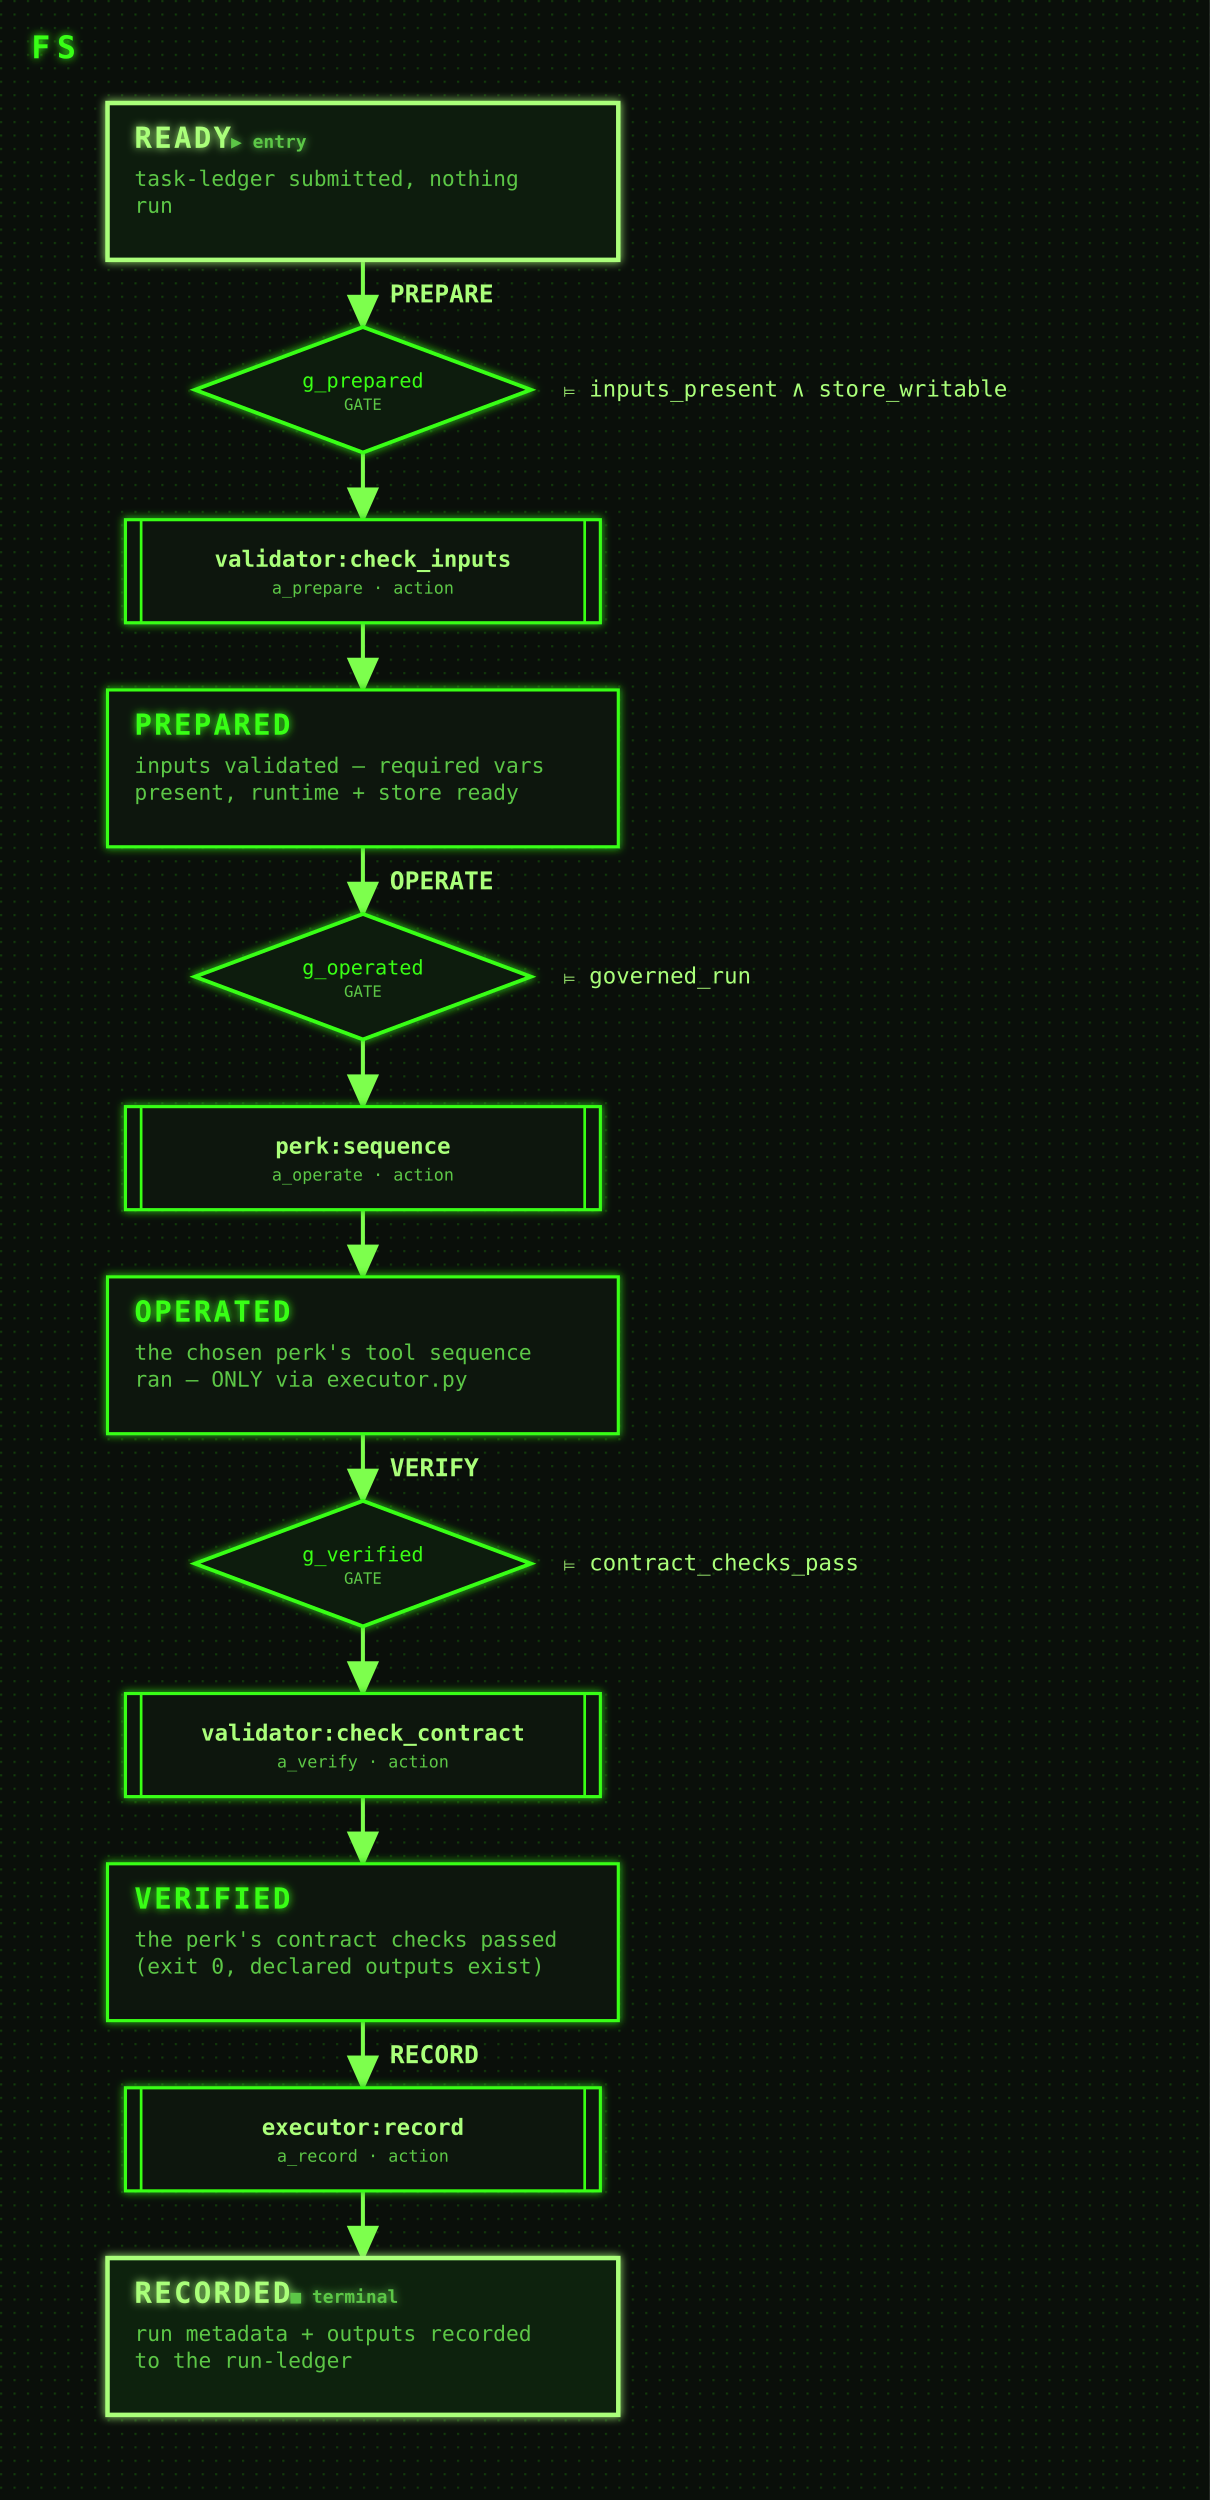
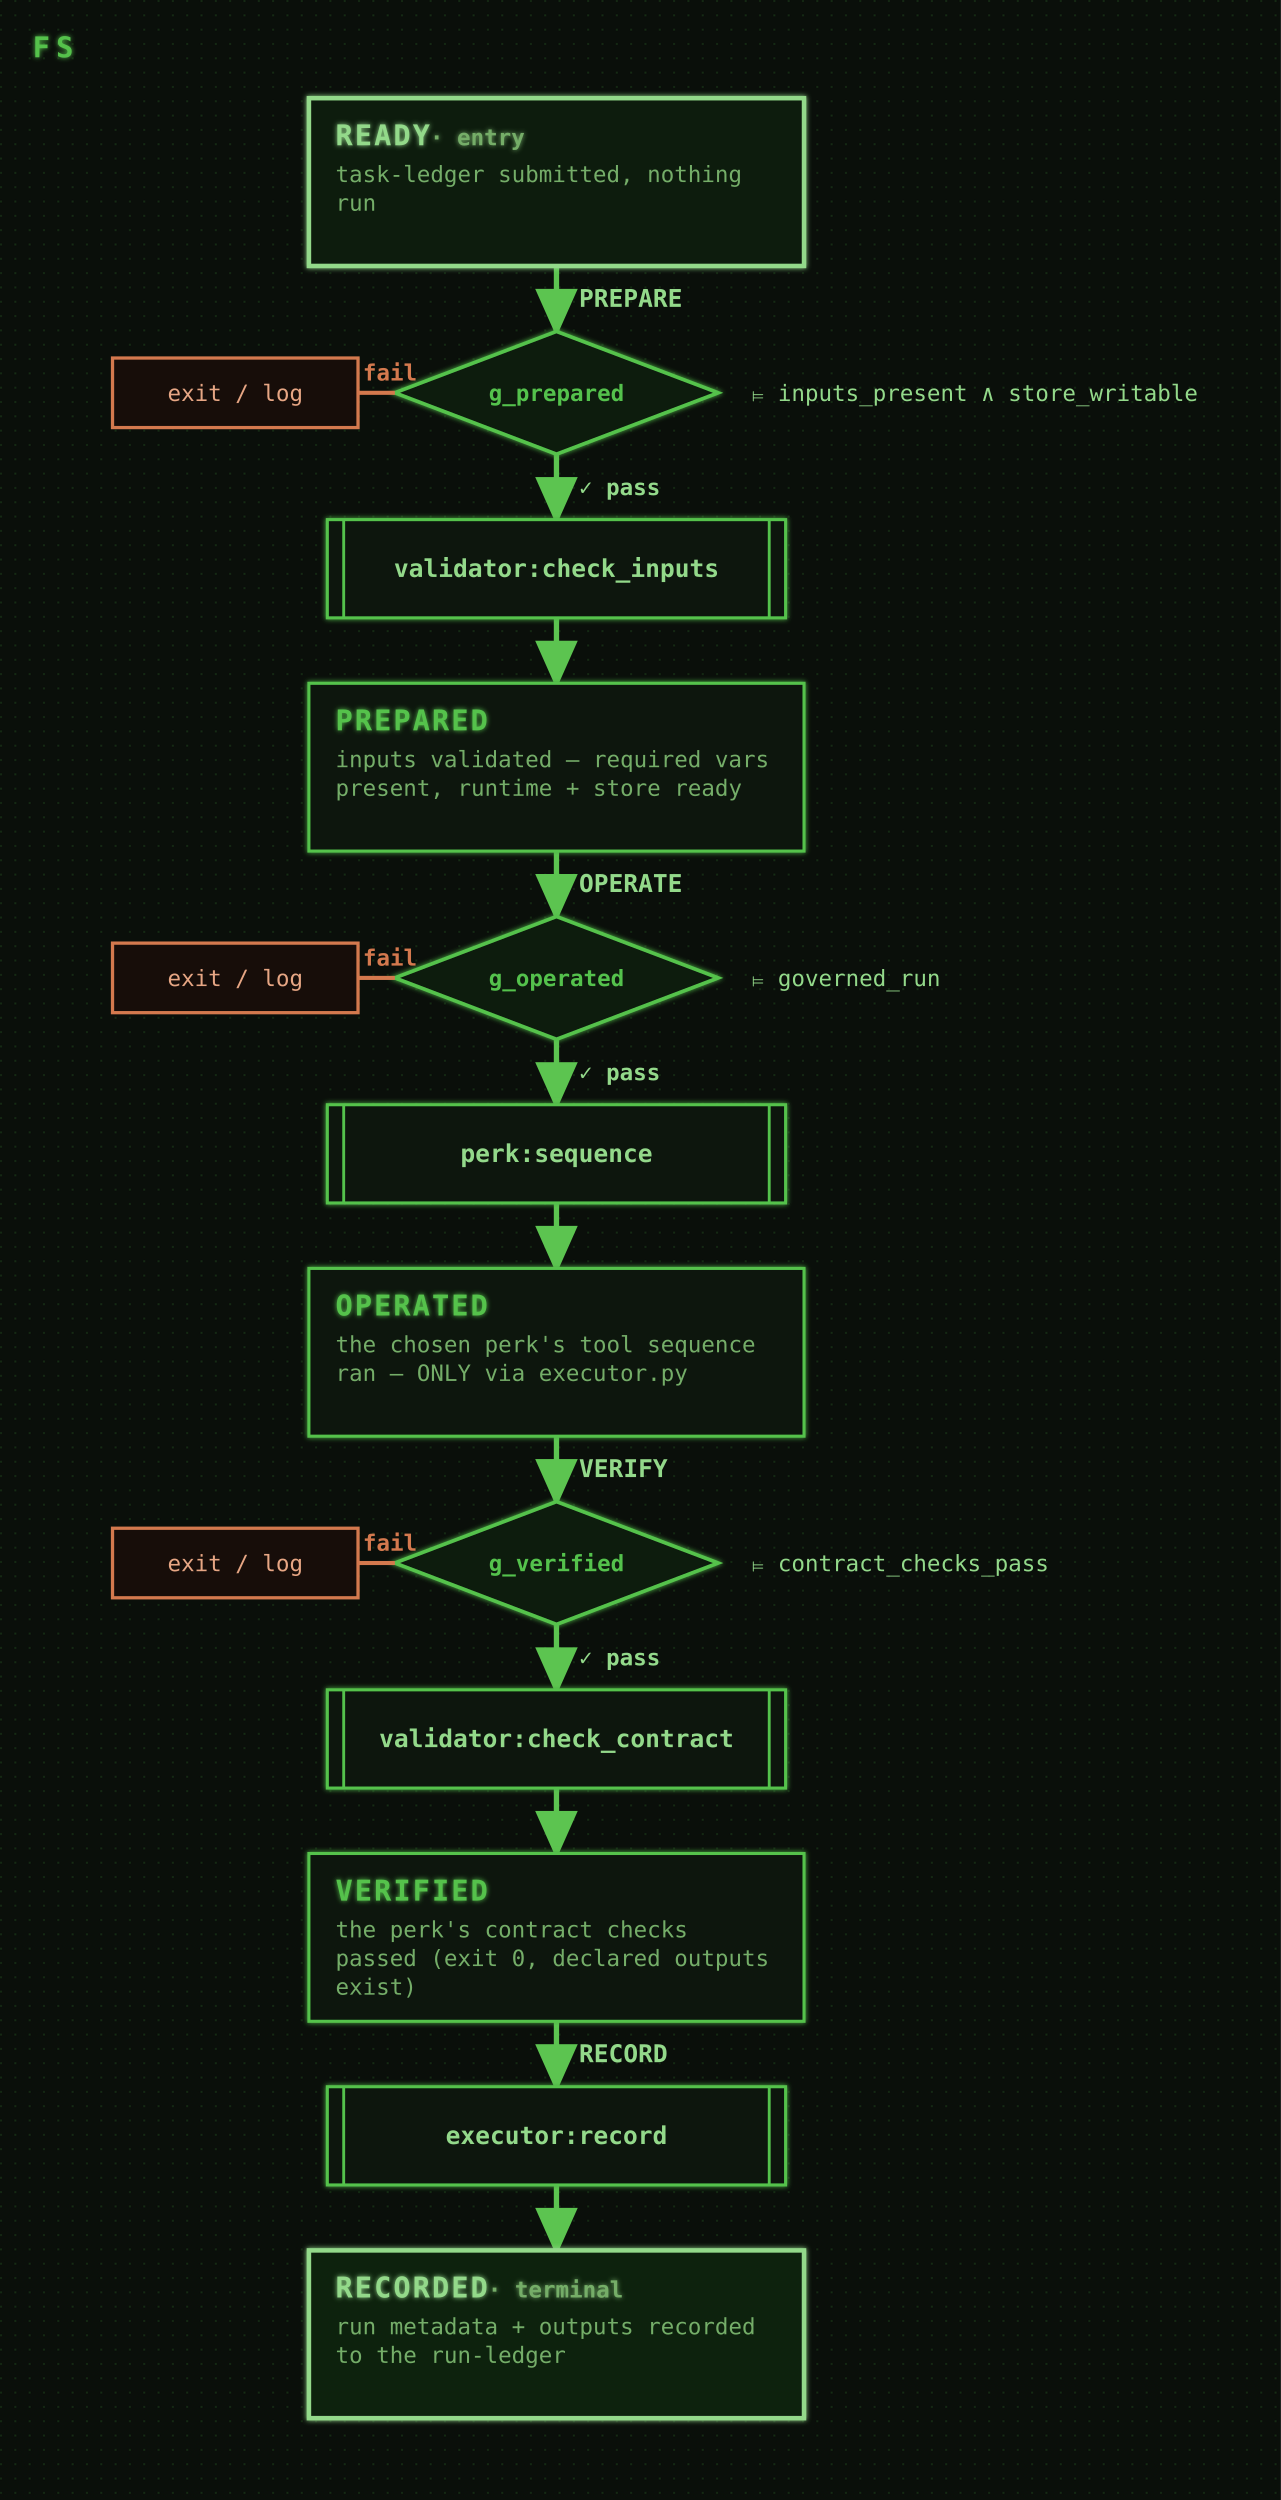
- <svg xmlns="http://www.w3.org/2000/svg" width="540" height="1116" viewBox="0 0 540 1116" font-family="ui-monospace,Menlo,Consolas,monospace">
+ <svg xmlns="http://www.w3.org/2000/svg" width="626" height="1222" viewBox="0 0 626 1222" font-family="ui-monospace,Menlo,Consolas,monospace">
  <defs>
-     <filter id="glow" x="-80%" y="-80%" width="260%" height="260%">
-       <feGaussianBlur stdDeviation="1.8" result="b" />
+     <filter id="glow" x="-60%" y="-60%" width="220%" height="220%">
+       <feGaussianBlur stdDeviation="1.3" result="b" />
      <feMerge>
        <feMergeNode in="b" />
        <feMergeNode in="SourceGraphic" />
      </feMerge>
    </filter>
-     <pattern id="px" width="6" height="6" patternUnits="userSpaceOnUse">
-       <rect width="6" height="6" fill="#0a0f0a" />
-       <rect width="1" height="1" fill="#39ff14" fill-opacity="0.16" />
+     <pattern id="px" width="7" height="7" patternUnits="userSpaceOnUse">
+       <rect width="7" height="7" fill="#0a0f0a" />
+       <rect width="1" height="1" fill="#54c24c" fill-opacity="0.13" />
    </pattern>
    <marker id="arr" markerWidth="10" markerHeight="10" refX="8" refY="4" orient="auto">
-       <path d="M0,0 L9,4 L0,8 z" fill="#7dff4d" />
+       <path d="M0,0 L9,4 L0,8 z" fill="#5cc450" />
    </marker>
  </defs>
-   <rect width="540" height="1116" fill="#0a0f0a" />
-   <rect width="540" height="1116" fill="url(#px)" />
-   <text x="14" y="26" font-size="14" font-weight="700" letter-spacing="3" fill="#39ff14" filter="url(#glow)">FS</text>
-   <line x1="162.0" y1="116" x2="162.0" y2="146" stroke="#39ff14" stroke-width="5" opacity="0.22" filter="url(#glow)" />
-   <line x1="162.0" y1="116" x2="162.0" y2="146" stroke="#7dff4d" stroke-width="1.8" marker-end="url(#arr)" />
-   <text x="174" y="135" font-size="11" font-weight="700" fill="#aaff7a">PREPARE</text>
-   <line x1="162.0" y1="202" x2="162.0" y2="232" stroke="#39ff14" stroke-width="5" opacity="0.22" filter="url(#glow)" />
-   <line x1="162.0" y1="202" x2="162.0" y2="232" stroke="#7dff4d" stroke-width="1.8" marker-end="url(#arr)" />
-   <line x1="162.0" y1="278" x2="162.0" y2="308" stroke="#39ff14" stroke-width="5" opacity="0.22" filter="url(#glow)" />
-   <line x1="162.0" y1="278" x2="162.0" y2="308" stroke="#7dff4d" stroke-width="1.8" marker-end="url(#arr)" />
-   <line x1="162.0" y1="378" x2="162.0" y2="408" stroke="#39ff14" stroke-width="5" opacity="0.22" filter="url(#glow)" />
-   <line x1="162.0" y1="378" x2="162.0" y2="408" stroke="#7dff4d" stroke-width="1.8" marker-end="url(#arr)" />
-   <text x="174" y="397" font-size="11" font-weight="700" fill="#aaff7a">OPERATE</text>
-   <line x1="162.0" y1="464" x2="162.0" y2="494" stroke="#39ff14" stroke-width="5" opacity="0.22" filter="url(#glow)" />
-   <line x1="162.0" y1="464" x2="162.0" y2="494" stroke="#7dff4d" stroke-width="1.8" marker-end="url(#arr)" />
-   <line x1="162.0" y1="540" x2="162.0" y2="570" stroke="#39ff14" stroke-width="5" opacity="0.22" filter="url(#glow)" />
-   <line x1="162.0" y1="540" x2="162.0" y2="570" stroke="#7dff4d" stroke-width="1.8" marker-end="url(#arr)" />
-   <line x1="162.0" y1="640" x2="162.0" y2="670" stroke="#39ff14" stroke-width="5" opacity="0.22" filter="url(#glow)" />
-   <line x1="162.0" y1="640" x2="162.0" y2="670" stroke="#7dff4d" stroke-width="1.8" marker-end="url(#arr)" />
-   <text x="174" y="659" font-size="11" font-weight="700" fill="#aaff7a">VERIFY</text>
-   <line x1="162.0" y1="726" x2="162.0" y2="756" stroke="#39ff14" stroke-width="5" opacity="0.22" filter="url(#glow)" />
-   <line x1="162.0" y1="726" x2="162.0" y2="756" stroke="#7dff4d" stroke-width="1.8" marker-end="url(#arr)" />
-   <line x1="162.0" y1="802" x2="162.0" y2="832" stroke="#39ff14" stroke-width="5" opacity="0.22" filter="url(#glow)" />
-   <line x1="162.0" y1="802" x2="162.0" y2="832" stroke="#7dff4d" stroke-width="1.8" marker-end="url(#arr)" />
-   <line x1="162.0" y1="902" x2="162.0" y2="932" stroke="#39ff14" stroke-width="5" opacity="0.22" filter="url(#glow)" />
-   <line x1="162.0" y1="902" x2="162.0" y2="932" stroke="#7dff4d" stroke-width="1.8" marker-end="url(#arr)" />
-   <text x="174" y="921" font-size="11" font-weight="700" fill="#aaff7a">RECORD</text>
-   <line x1="162.0" y1="978" x2="162.0" y2="1008" stroke="#39ff14" stroke-width="5" opacity="0.22" filter="url(#glow)" />
-   <line x1="162.0" y1="978" x2="162.0" y2="1008" stroke="#7dff4d" stroke-width="1.8" marker-end="url(#arr)" />
-   <rect x="48.0" y="46" width="228" height="70" fill="#0e1d0d" stroke="#aaff7a" stroke-width="2" filter="url(#glow)" />
-   <text x="60.0" y="66" font-size="13" font-weight="700" letter-spacing="1" fill="#aaff7a" filter="url(#glow)">READY<tspan font-size="8" letter-spacing="0" fill="#5cc746">  ▶ entry</tspan>
+   <rect width="626" height="1222" fill="#0a0f0a" />
+   <rect width="626" height="1222" fill="url(#px)" />
+   <text x="16" y="28" font-size="14" font-weight="700" letter-spacing="3" fill="#54c24c" filter="url(#glow)">FS</text>
+   <line x1="272.0" y1="130" x2="272.0" y2="162" stroke="#54c24c" stroke-width="7" opacity="0.16" filter="url(#glow)" />
+   <line x1="272.0" y1="130" x2="272.0" y2="162" stroke="#5cc450" stroke-width="2.6" marker-end="url(#arr)" />
+   <text x="283" y="150" font-size="12" font-weight="700" fill="#93d98a">PREPARE</text>
+   <line x1="272.0" y1="222" x2="272.0" y2="254" stroke="#54c24c" stroke-width="7" opacity="0.16" filter="url(#glow)" />
+   <line x1="272.0" y1="222" x2="272.0" y2="254" stroke="#5cc450" stroke-width="2.6" marker-end="url(#arr)" />
+   <text x="283" y="242" font-size="11" font-weight="700" fill="#93d98a">✓ pass</text>
+   <line x1="272.0" y1="302" x2="272.0" y2="334" stroke="#54c24c" stroke-width="7" opacity="0.16" filter="url(#glow)" />
+   <line x1="272.0" y1="302" x2="272.0" y2="334" stroke="#5cc450" stroke-width="2.6" marker-end="url(#arr)" />
+   <line x1="272.0" y1="416" x2="272.0" y2="448" stroke="#54c24c" stroke-width="7" opacity="0.16" filter="url(#glow)" />
+   <line x1="272.0" y1="416" x2="272.0" y2="448" stroke="#5cc450" stroke-width="2.6" marker-end="url(#arr)" />
+   <text x="283" y="436" font-size="12" font-weight="700" fill="#93d98a">OPERATE</text>
+   <line x1="272.0" y1="508" x2="272.0" y2="540" stroke="#54c24c" stroke-width="7" opacity="0.16" filter="url(#glow)" />
+   <line x1="272.0" y1="508" x2="272.0" y2="540" stroke="#5cc450" stroke-width="2.6" marker-end="url(#arr)" />
+   <text x="283" y="528" font-size="11" font-weight="700" fill="#93d98a">✓ pass</text>
+   <line x1="272.0" y1="588" x2="272.0" y2="620" stroke="#54c24c" stroke-width="7" opacity="0.16" filter="url(#glow)" />
+   <line x1="272.0" y1="588" x2="272.0" y2="620" stroke="#5cc450" stroke-width="2.6" marker-end="url(#arr)" />
+   <line x1="272.0" y1="702" x2="272.0" y2="734" stroke="#54c24c" stroke-width="7" opacity="0.16" filter="url(#glow)" />
+   <line x1="272.0" y1="702" x2="272.0" y2="734" stroke="#5cc450" stroke-width="2.6" marker-end="url(#arr)" />
+   <text x="283" y="722" font-size="12" font-weight="700" fill="#93d98a">VERIFY</text>
+   <line x1="272.0" y1="794" x2="272.0" y2="826" stroke="#54c24c" stroke-width="7" opacity="0.16" filter="url(#glow)" />
+   <line x1="272.0" y1="794" x2="272.0" y2="826" stroke="#5cc450" stroke-width="2.6" marker-end="url(#arr)" />
+   <text x="283" y="814" font-size="11" font-weight="700" fill="#93d98a">✓ pass</text>
+   <line x1="272.0" y1="874" x2="272.0" y2="906" stroke="#54c24c" stroke-width="7" opacity="0.16" filter="url(#glow)" />
+   <line x1="272.0" y1="874" x2="272.0" y2="906" stroke="#5cc450" stroke-width="2.6" marker-end="url(#arr)" />
+   <line x1="272.0" y1="988" x2="272.0" y2="1020" stroke="#54c24c" stroke-width="7" opacity="0.16" filter="url(#glow)" />
+   <line x1="272.0" y1="988" x2="272.0" y2="1020" stroke="#5cc450" stroke-width="2.6" marker-end="url(#arr)" />
+   <text x="283" y="1008" font-size="12" font-weight="700" fill="#93d98a">RECORD</text>
+   <line x1="272.0" y1="1068" x2="272.0" y2="1100" stroke="#54c24c" stroke-width="7" opacity="0.16" filter="url(#glow)" />
+   <line x1="272.0" y1="1068" x2="272.0" y2="1100" stroke="#5cc450" stroke-width="2.6" marker-end="url(#arr)" />
+   <rect x="151.0" y="48" width="242" height="82" fill="#0e1d0d" stroke="#93d98a" stroke-width="2.2" filter="url(#glow)" />
+   <text x="164.0" y="71" font-size="14" font-weight="700" letter-spacing="1" fill="#93d98a" filter="url(#glow)">READY<tspan font-size="11" letter-spacing="0" fill="#74ad68">  · entry</tspan>
  </text>
-   <text x="60.0" y="83" font-size="9.5" fill="#5cc746">task-ledger submitted, nothing</text>
-   <text x="60.0" y="95" font-size="9.5" fill="#5cc746">run</text>
-   <polygon points="162.0,146 237.0,174.0 162.0,202 87.0,174.0" fill="#0c1a0c" stroke="#39ff14" stroke-width="1.7" filter="url(#glow)" />
-   <text x="162" y="173" font-size="9" text-anchor="middle" fill="#39ff14">g_prepared</text>
-   <text x="162" y="183" font-size="7" text-anchor="middle" fill="#5cc746">GATE</text>
-   <text x="251" y="177" font-size="10" fill="#aaff7a">⊨ inputs_present ∧ store_writable</text>
-   <rect x="56.0" y="232" width="212" height="46" fill="#0a1609" stroke="#39ff14" stroke-width="1.4" filter="url(#glow)" />
-   <line x1="63.0" y1="232" x2="63.0" y2="278" stroke="#39ff14" stroke-width="1.2" />
-   <line x1="261.0" y1="232" x2="261.0" y2="278" stroke="#39ff14" stroke-width="1.2" />
-   <text x="162" y="253" font-size="10" font-weight="600" text-anchor="middle" fill="#aaff7a">validator:check_inputs</text>
-   <text x="162" y="265" font-size="7.5" text-anchor="middle" fill="#5cc746">a_prepare · action</text>
-   <rect x="48.0" y="308" width="228" height="70" fill="#0b140a" stroke="#39ff14" stroke-width="1.4" filter="url(#glow)" />
-   <text x="60.0" y="328" font-size="13" font-weight="700" letter-spacing="1" fill="#39ff14" filter="url(#glow)">PREPARED<tspan font-size="8" letter-spacing="0" fill="#5cc746" />
+   <text x="164.0" y="89" font-size="11" fill="#74ad68">task-ledger submitted, nothing</text>
+   <text x="164.0" y="103" font-size="11" fill="#74ad68">run</text>
+   <polygon points="272.0,162 351.0,192.0 272.0,222 193.0,192.0" fill="#0c1a0c" stroke="#54c24c" stroke-width="1.8" filter="url(#glow)" />
+   <text x="272" y="196" font-size="11" font-weight="600" text-anchor="middle" fill="#54c24c">g_prepared</text>
+   <text x="367" y="196" font-size="11" fill="#93d98a">⊨ inputs_present ∧ store_writable</text>
+   <line x1="193.0" y1="192.0" x2="175" y2="192.0" stroke="#d4794e" stroke-width="2" />
+   <text x="184" y="186" font-size="11" font-weight="700" text-anchor="middle" fill="#d4794e">✗ fail</text>
+   <rect x="55.0" y="175" width="120" height="34" fill="#170d09" stroke="#d4794e" stroke-width="1.6" />
+   <text x="115.0" y="196" font-size="11" text-anchor="middle" fill="#e7a684">exit / log</text>
+   <rect x="160.0" y="254" width="224" height="48" fill="#0a1609" stroke="#54c24c" stroke-width="1.5" filter="url(#glow)" />
+   <line x1="168.0" y1="254" x2="168.0" y2="302" stroke="#54c24c" stroke-width="1.4" />
+   <line x1="376.0" y1="254" x2="376.0" y2="302" stroke="#54c24c" stroke-width="1.4" />
+   <text x="272" y="282" font-size="12" font-weight="600" text-anchor="middle" fill="#93d98a">validator:check_inputs</text>
+   <rect x="151.0" y="334" width="242" height="82" fill="#0b140a" stroke="#54c24c" stroke-width="1.5" filter="url(#glow)" />
+   <text x="164.0" y="357" font-size="14" font-weight="700" letter-spacing="1" fill="#54c24c" filter="url(#glow)">PREPARED<tspan font-size="11" letter-spacing="0" fill="#74ad68" />
  </text>
-   <text x="60.0" y="345" font-size="9.5" fill="#5cc746">inputs validated — required vars</text>
-   <text x="60.0" y="357" font-size="9.5" fill="#5cc746">present, runtime + store ready</text>
-   <polygon points="162.0,408 237.0,436.0 162.0,464 87.0,436.0" fill="#0c1a0c" stroke="#39ff14" stroke-width="1.7" filter="url(#glow)" />
-   <text x="162" y="435" font-size="9" text-anchor="middle" fill="#39ff14">g_operated</text>
-   <text x="162" y="445" font-size="7" text-anchor="middle" fill="#5cc746">GATE</text>
-   <text x="251" y="439" font-size="10" fill="#aaff7a">⊨ governed_run</text>
-   <rect x="56.0" y="494" width="212" height="46" fill="#0a1609" stroke="#39ff14" stroke-width="1.4" filter="url(#glow)" />
-   <line x1="63.0" y1="494" x2="63.0" y2="540" stroke="#39ff14" stroke-width="1.2" />
-   <line x1="261.0" y1="494" x2="261.0" y2="540" stroke="#39ff14" stroke-width="1.2" />
-   <text x="162" y="515" font-size="10" font-weight="600" text-anchor="middle" fill="#aaff7a">perk:sequence</text>
-   <text x="162" y="527" font-size="7.5" text-anchor="middle" fill="#5cc746">a_operate · action</text>
-   <rect x="48.0" y="570" width="228" height="70" fill="#0b140a" stroke="#39ff14" stroke-width="1.4" filter="url(#glow)" />
-   <text x="60.0" y="590" font-size="13" font-weight="700" letter-spacing="1" fill="#39ff14" filter="url(#glow)">OPERATED<tspan font-size="8" letter-spacing="0" fill="#5cc746" />
+   <text x="164.0" y="375" font-size="11" fill="#74ad68">inputs validated — required vars</text>
+   <text x="164.0" y="389" font-size="11" fill="#74ad68">present, runtime + store ready</text>
+   <polygon points="272.0,448 351.0,478.0 272.0,508 193.0,478.0" fill="#0c1a0c" stroke="#54c24c" stroke-width="1.8" filter="url(#glow)" />
+   <text x="272" y="482" font-size="11" font-weight="600" text-anchor="middle" fill="#54c24c">g_operated</text>
+   <text x="367" y="482" font-size="11" fill="#93d98a">⊨ governed_run</text>
+   <line x1="193.0" y1="478.0" x2="175" y2="478.0" stroke="#d4794e" stroke-width="2" />
+   <text x="184" y="472" font-size="11" font-weight="700" text-anchor="middle" fill="#d4794e">✗ fail</text>
+   <rect x="55.0" y="461" width="120" height="34" fill="#170d09" stroke="#d4794e" stroke-width="1.6" />
+   <text x="115.0" y="482" font-size="11" text-anchor="middle" fill="#e7a684">exit / log</text>
+   <rect x="160.0" y="540" width="224" height="48" fill="#0a1609" stroke="#54c24c" stroke-width="1.5" filter="url(#glow)" />
+   <line x1="168.0" y1="540" x2="168.0" y2="588" stroke="#54c24c" stroke-width="1.4" />
+   <line x1="376.0" y1="540" x2="376.0" y2="588" stroke="#54c24c" stroke-width="1.4" />
+   <text x="272" y="568" font-size="12" font-weight="600" text-anchor="middle" fill="#93d98a">perk:sequence</text>
+   <rect x="151.0" y="620" width="242" height="82" fill="#0b140a" stroke="#54c24c" stroke-width="1.5" filter="url(#glow)" />
+   <text x="164.0" y="643" font-size="14" font-weight="700" letter-spacing="1" fill="#54c24c" filter="url(#glow)">OPERATED<tspan font-size="11" letter-spacing="0" fill="#74ad68" />
  </text>
-   <text x="60.0" y="607" font-size="9.5" fill="#5cc746">the chosen perk's tool sequence</text>
-   <text x="60.0" y="619" font-size="9.5" fill="#5cc746">ran — ONLY via executor.py</text>
-   <polygon points="162.0,670 237.0,698.0 162.0,726 87.0,698.0" fill="#0c1a0c" stroke="#39ff14" stroke-width="1.7" filter="url(#glow)" />
-   <text x="162" y="697" font-size="9" text-anchor="middle" fill="#39ff14">g_verified</text>
-   <text x="162" y="707" font-size="7" text-anchor="middle" fill="#5cc746">GATE</text>
-   <text x="251" y="701" font-size="10" fill="#aaff7a">⊨ contract_checks_pass</text>
-   <rect x="56.0" y="756" width="212" height="46" fill="#0a1609" stroke="#39ff14" stroke-width="1.4" filter="url(#glow)" />
-   <line x1="63.0" y1="756" x2="63.0" y2="802" stroke="#39ff14" stroke-width="1.2" />
-   <line x1="261.0" y1="756" x2="261.0" y2="802" stroke="#39ff14" stroke-width="1.2" />
-   <text x="162" y="777" font-size="10" font-weight="600" text-anchor="middle" fill="#aaff7a">validator:check_contract</text>
-   <text x="162" y="789" font-size="7.5" text-anchor="middle" fill="#5cc746">a_verify · action</text>
-   <rect x="48.0" y="832" width="228" height="70" fill="#0b140a" stroke="#39ff14" stroke-width="1.4" filter="url(#glow)" />
-   <text x="60.0" y="852" font-size="13" font-weight="700" letter-spacing="1" fill="#39ff14" filter="url(#glow)">VERIFIED<tspan font-size="8" letter-spacing="0" fill="#5cc746" />
+   <text x="164.0" y="661" font-size="11" fill="#74ad68">the chosen perk's tool sequence</text>
+   <text x="164.0" y="675" font-size="11" fill="#74ad68">ran — ONLY via executor.py</text>
+   <polygon points="272.0,734 351.0,764.0 272.0,794 193.0,764.0" fill="#0c1a0c" stroke="#54c24c" stroke-width="1.8" filter="url(#glow)" />
+   <text x="272" y="768" font-size="11" font-weight="600" text-anchor="middle" fill="#54c24c">g_verified</text>
+   <text x="367" y="768" font-size="11" fill="#93d98a">⊨ contract_checks_pass</text>
+   <line x1="193.0" y1="764.0" x2="175" y2="764.0" stroke="#d4794e" stroke-width="2" />
+   <text x="184" y="758" font-size="11" font-weight="700" text-anchor="middle" fill="#d4794e">✗ fail</text>
+   <rect x="55.0" y="747" width="120" height="34" fill="#170d09" stroke="#d4794e" stroke-width="1.6" />
+   <text x="115.0" y="768" font-size="11" text-anchor="middle" fill="#e7a684">exit / log</text>
+   <rect x="160.0" y="826" width="224" height="48" fill="#0a1609" stroke="#54c24c" stroke-width="1.5" filter="url(#glow)" />
+   <line x1="168.0" y1="826" x2="168.0" y2="874" stroke="#54c24c" stroke-width="1.4" />
+   <line x1="376.0" y1="826" x2="376.0" y2="874" stroke="#54c24c" stroke-width="1.4" />
+   <text x="272" y="854" font-size="12" font-weight="600" text-anchor="middle" fill="#93d98a">validator:check_contract</text>
+   <rect x="151.0" y="906" width="242" height="82" fill="#0b140a" stroke="#54c24c" stroke-width="1.5" filter="url(#glow)" />
+   <text x="164.0" y="929" font-size="14" font-weight="700" letter-spacing="1" fill="#54c24c" filter="url(#glow)">VERIFIED<tspan font-size="11" letter-spacing="0" fill="#74ad68" />
  </text>
-   <text x="60.0" y="869" font-size="9.5" fill="#5cc746">the perk's contract checks passed</text>
-   <text x="60.0" y="881" font-size="9.5" fill="#5cc746">(exit 0, declared outputs exist)</text>
-   <rect x="56.0" y="932" width="212" height="46" fill="#0a1609" stroke="#39ff14" stroke-width="1.4" filter="url(#glow)" />
-   <line x1="63.0" y1="932" x2="63.0" y2="978" stroke="#39ff14" stroke-width="1.2" />
-   <line x1="261.0" y1="932" x2="261.0" y2="978" stroke="#39ff14" stroke-width="1.2" />
-   <text x="162" y="953" font-size="10" font-weight="600" text-anchor="middle" fill="#aaff7a">executor:record</text>
-   <text x="162" y="965" font-size="7.5" text-anchor="middle" fill="#5cc746">a_record · action</text>
-   <rect x="48.0" y="1008" width="228" height="70" fill="#0f2410" stroke="#aaff7a" stroke-width="2" filter="url(#glow)" />
-   <text x="60.0" y="1028" font-size="13" font-weight="700" letter-spacing="1" fill="#aaff7a" filter="url(#glow)">RECORDED<tspan font-size="8" letter-spacing="0" fill="#5cc746">  ■ terminal</tspan>
+   <text x="164.0" y="947" font-size="11" fill="#74ad68">the perk's contract checks</text>
+   <text x="164.0" y="961" font-size="11" fill="#74ad68">passed (exit 0, declared outputs</text>
+   <text x="164.0" y="975" font-size="11" fill="#74ad68">exist)</text>
+   <rect x="160.0" y="1020" width="224" height="48" fill="#0a1609" stroke="#54c24c" stroke-width="1.5" filter="url(#glow)" />
+   <line x1="168.0" y1="1020" x2="168.0" y2="1068" stroke="#54c24c" stroke-width="1.4" />
+   <line x1="376.0" y1="1020" x2="376.0" y2="1068" stroke="#54c24c" stroke-width="1.4" />
+   <text x="272" y="1048" font-size="12" font-weight="600" text-anchor="middle" fill="#93d98a">executor:record</text>
+   <rect x="151.0" y="1100" width="242" height="82" fill="#0f2410" stroke="#93d98a" stroke-width="2.2" filter="url(#glow)" />
+   <text x="164.0" y="1123" font-size="14" font-weight="700" letter-spacing="1" fill="#93d98a" filter="url(#glow)">RECORDED<tspan font-size="11" letter-spacing="0" fill="#74ad68">  · terminal</tspan>
  </text>
-   <text x="60.0" y="1045" font-size="9.5" fill="#5cc746">run metadata + outputs recorded</text>
-   <text x="60.0" y="1057" font-size="9.5" fill="#5cc746">to the run-ledger</text>
+   <text x="164.0" y="1141" font-size="11" fill="#74ad68">run metadata + outputs recorded</text>
+   <text x="164.0" y="1155" font-size="11" fill="#74ad68">to the run-ledger</text>
</svg>
